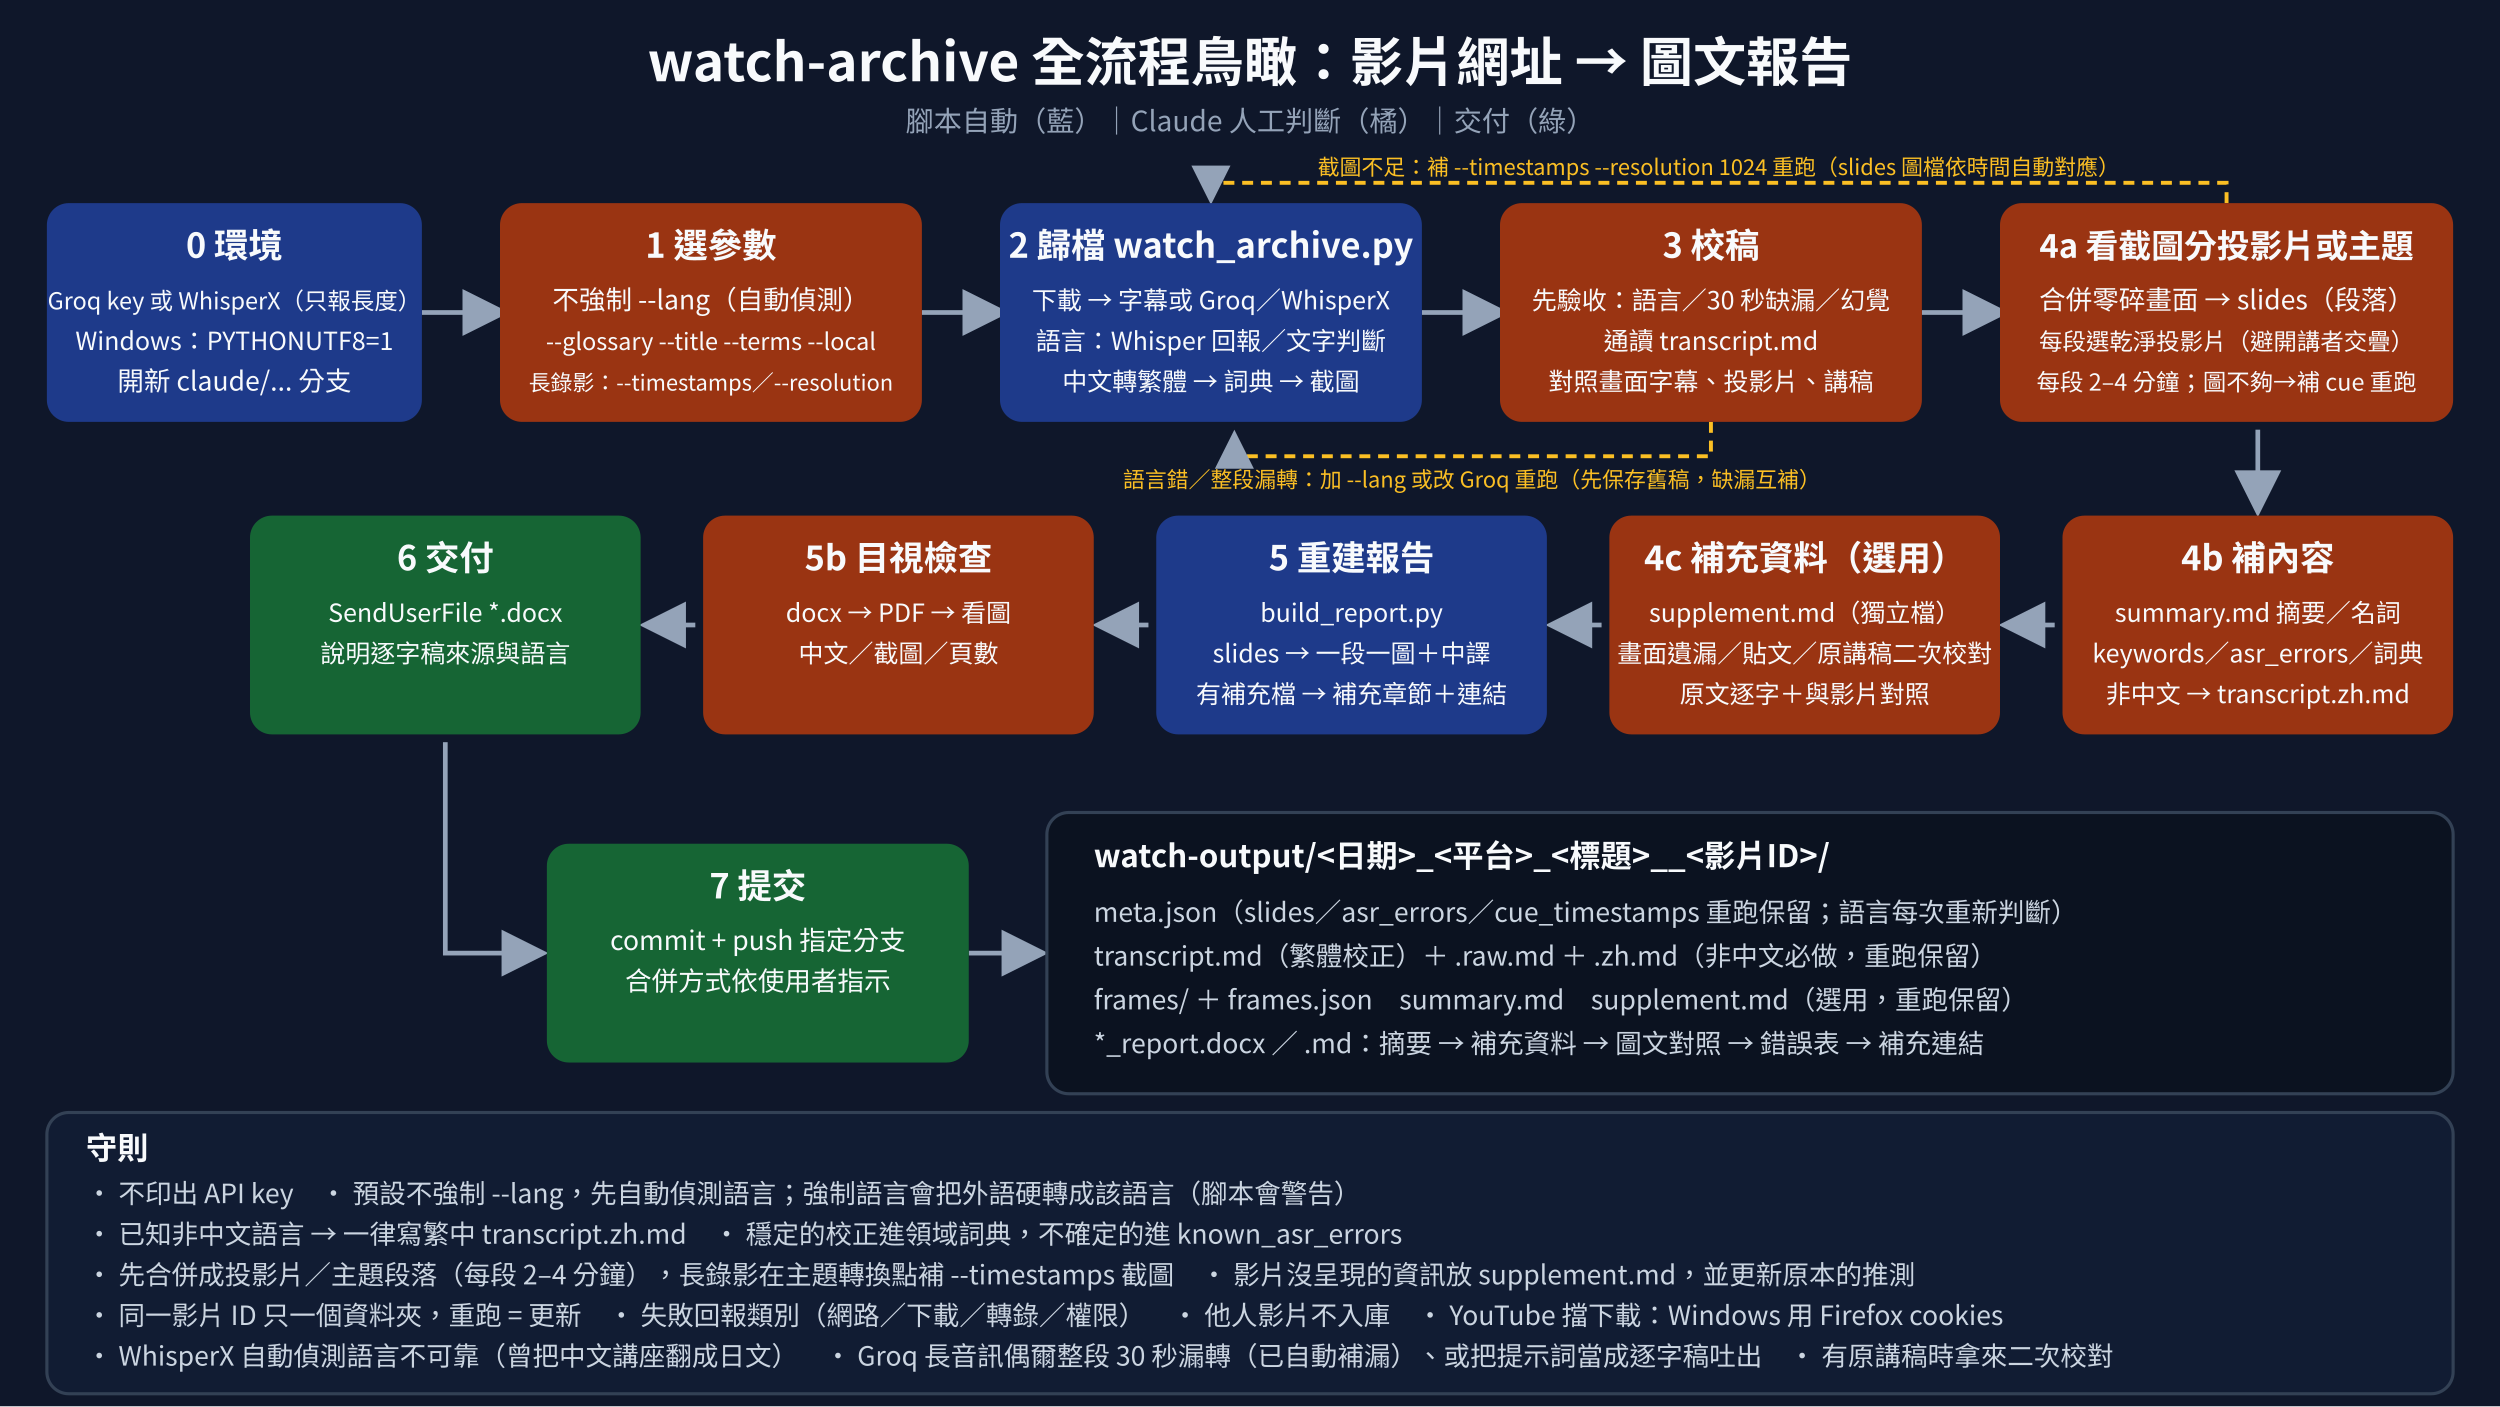
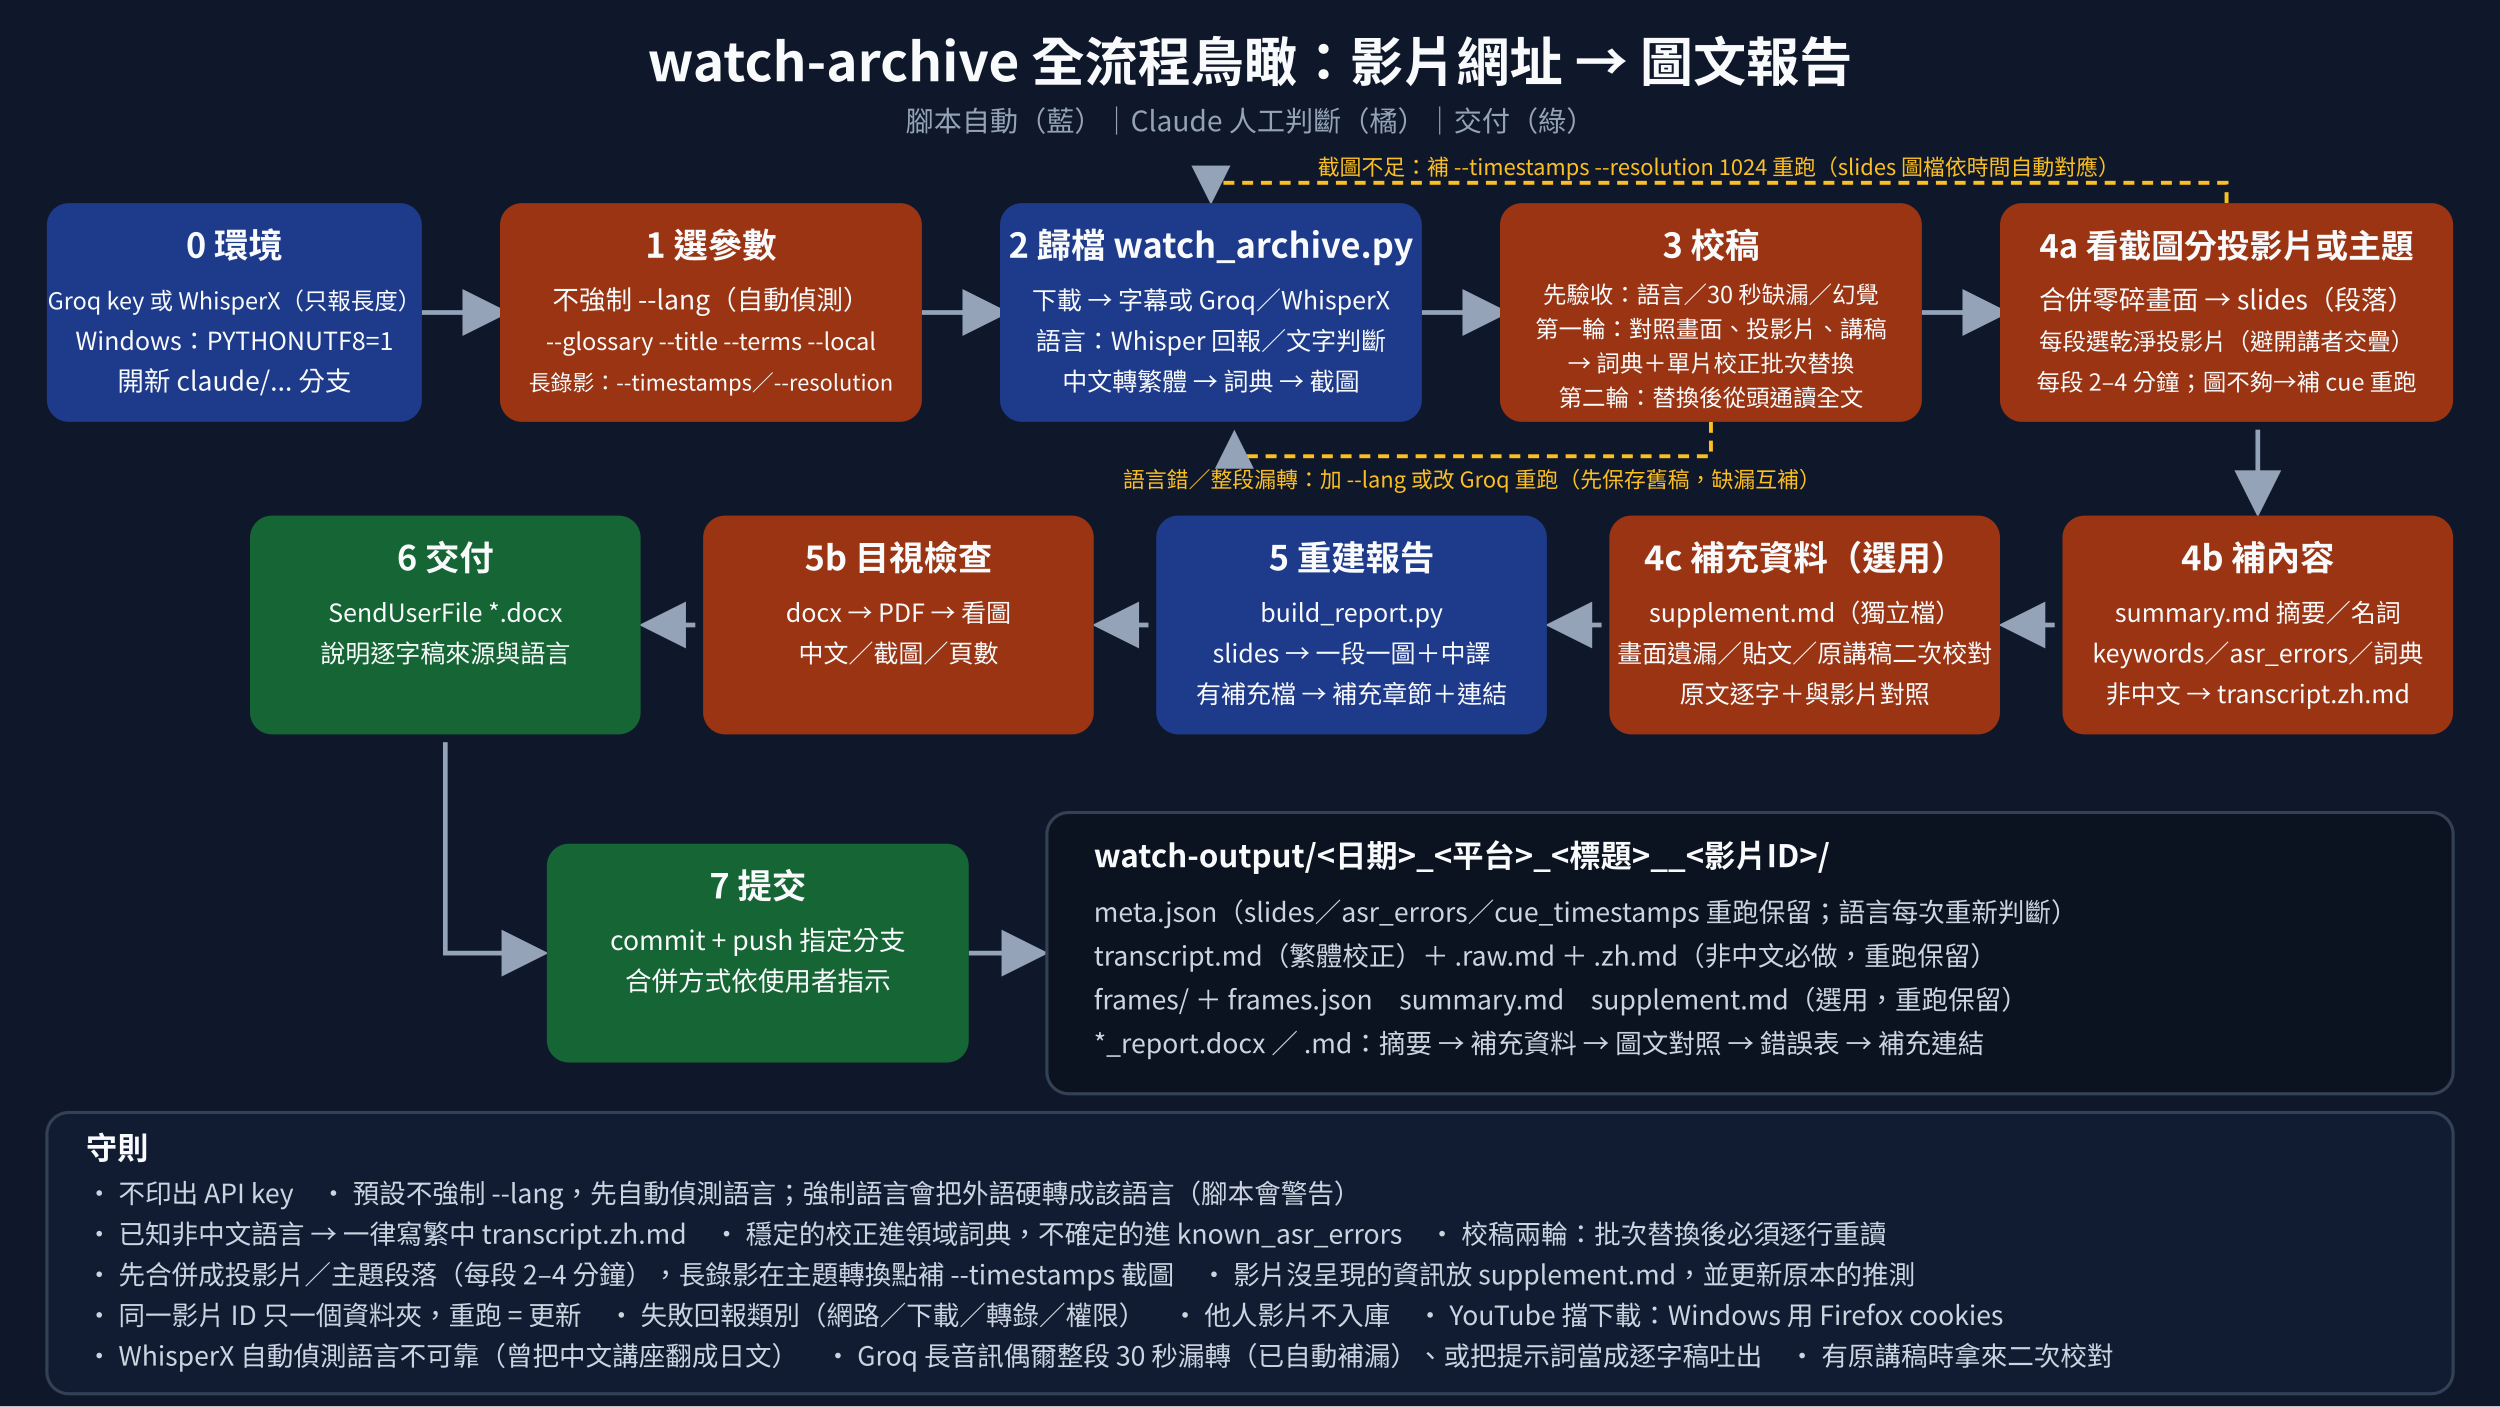
<svg xmlns="http://www.w3.org/2000/svg" viewBox="0 0 1600 900" width="1600" height="900" font-family="'WenQuanYi Zen Hei','Noto Sans CJK TC','Microsoft JhengHei',sans-serif">
  <rect width="1600" height="900" fill="#0f172a" />
  <text x="800" y="52" text-anchor="middle" font-size="34" font-weight="bold" fill="#f8fafc">watch-archive 全流程鳥瞰：影片網址 → 圖文報告</text>
  <text x="800" y="84" text-anchor="middle" font-size="18" fill="#94a3b8">腳本自動（藍）｜Claude 人工判斷（橘）｜交付（綠）</text>
  <defs>
    <marker id="a" markerWidth="10" markerHeight="10" refX="8" refY="5" orient="auto">
      <path d="M0,0 L10,5 L0,10 z" fill="#94a3b8" />
    </marker>
  </defs>
  <g stroke="#94a3b8" stroke-width="3" fill="none" marker-end="url(#a)">
    <path d="M270,200 H320" />
    <path d="M590,200 H640" />
    <path d="M910,200 H960" />
    <path d="M1230,200 H1280" />
    <path d="M1445,275 V325" />
    <path d="M1315,400 H1285" />
    <path d="M1025,400 H995" />
    <path d="M735,400 H705" />
    <path d="M445,400 H415" />
    <path d="M285,475 V610 H345" />
    <path d="M620,610 H665" />
  </g>
  <path d="M1425,130 V117 H775 V126" stroke="#fbbf24" stroke-width="2.5" stroke-dasharray="7 5" fill="none" marker-end="url(#a)" />
  <text x="1100" y="112" text-anchor="middle" font-size="14" fill="#fbbf24">截圖不足：補 --timestamps --resolution 1024 重跑（slides 圖檔依時間自動對應）</text>
  <path d="M1095,270 V292 H790 V280" stroke="#fbbf24" stroke-width="2.5" stroke-dasharray="7 5" fill="none" marker-end="url(#a)" />
  <text x="942" y="312" text-anchor="middle" font-size="14" fill="#fbbf24">語言錯／整段漏轉：加 --lang 或改 Groq 重跑（先保存舊稿，缺漏互補）</text>
  <g font-size="20" fill="#f8fafc">
    <rect x="30" y="130" width="240" height="140" rx="14" fill="#1e3a8a" />
    <text x="150" y="165" text-anchor="middle" font-weight="bold" font-size="22">0 環境</text>
    <text x="150" y="198" text-anchor="middle" font-size="15">Groq key 或 WhisperX（只報長度）</text>
    <text x="150" y="224" text-anchor="middle" font-size="16">Windows：PYTHONUTF8=1</text>
    <text x="150" y="250" text-anchor="middle" font-size="17">開新 claude/... 分支</text>
    <rect x="320" y="130" width="270" height="140" rx="14" fill="#9a3412" />
    <text x="455" y="165" text-anchor="middle" font-weight="bold" font-size="22">1 選參數</text>
    <text x="455" y="198" text-anchor="middle" font-size="17">不強制 --lang（自動偵測）</text>
    <text x="455" y="224" text-anchor="middle" font-size="15">--glossary --title --terms --local</text>
    <text x="455" y="250" text-anchor="middle" font-size="14">長錄影：--timestamps／--resolution</text>
    <rect x="640" y="130" width="270" height="140" rx="14" fill="#1e3a8a" />
    <text x="775" y="165" text-anchor="middle" font-weight="bold" font-size="22">2 歸檔 watch_archive.py</text>
    <text x="775" y="198" text-anchor="middle" font-size="16">下載 → 字幕或 Groq／WhisperX</text>
    <text x="775" y="224" text-anchor="middle" font-size="16">語言：Whisper 回報／文字判斷</text>
    <text x="775" y="250" text-anchor="middle" font-size="16">中文轉繁體 → 詞典 → 截圖</text>
    <rect x="960" y="130" width="270" height="140" rx="14" fill="#9a3412" />
    <text x="1095" y="165" text-anchor="middle" font-weight="bold" font-size="22">3 校稿</text>
-     <text x="1095" y="198" text-anchor="middle" font-size="16">先驗收：語言／30 秒缺漏／幻覺</text>
-     <text x="1095" y="224" text-anchor="middle" font-size="16">通讀 transcript.md</text>
-     <text x="1095" y="250" text-anchor="middle" font-size="16">對照畫面字幕、投影片、講稿</text>
+     <text x="1095" y="194" text-anchor="middle" font-size="15">先驗收：語言／30 秒缺漏／幻覺</text>
+     <text x="1095" y="216" text-anchor="middle" font-size="15">第一輪：對照畫面、投影片、講稿</text>
+     <text x="1095" y="238" text-anchor="middle" font-size="15">→ 詞典＋單片校正批次替換</text>
+     <text x="1095" y="260" text-anchor="middle" font-size="15">第二輪：替換後從頭通讀全文</text>
    <rect x="1280" y="130" width="290" height="140" rx="14" fill="#9a3412" />
    <text x="1425" y="165" text-anchor="middle" font-weight="bold" font-size="21">4a 看截圖分投影片或主題</text>
    <text x="1425" y="198" text-anchor="middle" font-size="17">合併零碎畫面 → slides（段落）</text>
    <text x="1425" y="224" text-anchor="middle" font-size="15">每段選乾淨投影片（避開講者交疊）</text>
    <text x="1425" y="250" text-anchor="middle" font-size="15">每段 2–4 分鐘；圖不夠→補 cue 重跑</text>
    <rect x="1320" y="330" width="250" height="140" rx="14" fill="#9a3412" />
    <text x="1445" y="365" text-anchor="middle" font-weight="bold" font-size="22">4b 補內容</text>
    <text x="1445" y="398" text-anchor="middle" font-size="16">summary.md 摘要／名詞</text>
    <text x="1445" y="424" text-anchor="middle" font-size="16">keywords／asr_errors／詞典</text>
    <text x="1445" y="450" text-anchor="middle" font-size="16">非中文 → transcript.zh.md</text>
    <rect x="1030" y="330" width="250" height="140" rx="14" fill="#9a3412" />
    <text x="1155" y="365" text-anchor="middle" font-weight="bold" font-size="22">4c 補充資料（選用）</text>
    <text x="1155" y="398" text-anchor="middle" font-size="16">supplement.md（獨立檔）</text>
    <text x="1155" y="424" text-anchor="middle" font-size="16">畫面遺漏／貼文／原講稿二次校對</text>
    <text x="1155" y="450" text-anchor="middle" font-size="16">原文逐字＋與影片對照</text>
    <rect x="740" y="330" width="250" height="140" rx="14" fill="#1e3a8a" />
    <text x="865" y="365" text-anchor="middle" font-weight="bold" font-size="22">5 重建報告</text>
    <text x="865" y="398" text-anchor="middle" font-size="16">build_report.py</text>
    <text x="865" y="424" text-anchor="middle" font-size="16">slides → 一段一圖＋中譯</text>
    <text x="865" y="450" text-anchor="middle" font-size="16">有補充檔 → 補充章節＋連結</text>
    <rect x="450" y="330" width="250" height="140" rx="14" fill="#9a3412" />
    <text x="575" y="365" text-anchor="middle" font-weight="bold" font-size="22">5b 目視檢查</text>
    <text x="575" y="398" text-anchor="middle" font-size="16">docx → PDF → 看圖</text>
    <text x="575" y="424" text-anchor="middle" font-size="16">中文／截圖／頁數</text>
    <rect x="160" y="330" width="250" height="140" rx="14" fill="#166534" />
    <text x="285" y="365" text-anchor="middle" font-weight="bold" font-size="22">6 交付</text>
    <text x="285" y="398" text-anchor="middle" font-size="16">SendUserFile *.docx</text>
    <text x="285" y="424" text-anchor="middle" font-size="16">說明逐字稿來源與語言</text>
    <rect x="350" y="540" width="270" height="140" rx="14" fill="#166534" />
    <text x="485" y="575" text-anchor="middle" font-weight="bold" font-size="22">7 提交</text>
    <text x="485" y="608" text-anchor="middle" font-size="17">commit + push 指定分支</text>
    <text x="485" y="634" text-anchor="middle" font-size="17">合併方式依使用者指示</text>
  </g>
  <rect x="670" y="520" width="900" height="180" rx="14" fill="#0b1220" stroke="#334155" stroke-width="2" />
  <text x="700" y="555" font-size="20" font-weight="bold" fill="#f8fafc">watch-output/&lt;日期&gt;_&lt;平台&gt;_&lt;標題&gt;__&lt;影片ID&gt;/</text>
  <g font-size="17" fill="#cbd5e1">
    <text x="700" y="590">meta.json（slides／asr_errors／cue_timestamps 重跑保留；語言每次重新判斷）</text>
    <text x="700" y="618">transcript.md（繁體校正）＋ .raw.md ＋ .zh.md（非中文必做，重跑保留）</text>
    <text x="700" y="646">frames/ ＋ frames.json　summary.md　supplement.md（選用，重跑保留）</text>
    <text x="700" y="674">*_report.docx ／ .md：摘要 → 補充資料 → 圖文對照 → 錯誤表 → 補充連結</text>
  </g>
  <rect x="30" y="712" width="1540" height="180" rx="14" fill="#111c33" stroke="#334155" stroke-width="2" />
  <text x="55" y="742" font-size="20" font-weight="bold" fill="#f8fafc">守則</text>
  <g font-size="17" fill="#cbd5e1">
    <text x="55" y="770">• 不印出 API key　• 預設不強制 --lang，先自動偵測語言；強制語言會把外語硬轉成該語言（腳本會警告）</text>
-     <text x="55" y="796">• 已知非中文語言 → 一律寫繁中 transcript.zh.md　• 穩定的校正進領域詞典，不確定的進 known_asr_errors</text>
+     <text x="55" y="796">• 已知非中文語言 → 一律寫繁中 transcript.zh.md　• 穩定的校正進領域詞典，不確定的進 known_asr_errors　• 校稿兩輪：批次替換後必須逐行重讀</text>
    <text x="55" y="822">• 先合併成投影片／主題段落（每段 2–4 分鐘），長錄影在主題轉換點補 --timestamps 截圖　• 影片沒呈現的資訊放 supplement.md，並更新原本的推測</text>
    <text x="55" y="848">• 同一影片 ID 只一個資料夾，重跑 = 更新　• 失敗回報類別（網路／下載／轉錄／權限）　• 他人影片不入庫　• YouTube 擋下載：Windows 用 Firefox cookies</text>
    <text x="55" y="874">• WhisperX 自動偵測語言不可靠（曾把中文講座翻成日文）　• Groq 長音訊偶爾整段 30 秒漏轉（已自動補漏）、或把提示詞當成逐字稿吐出　• 有原講稿時拿來二次校對</text>
  </g>
</svg>
